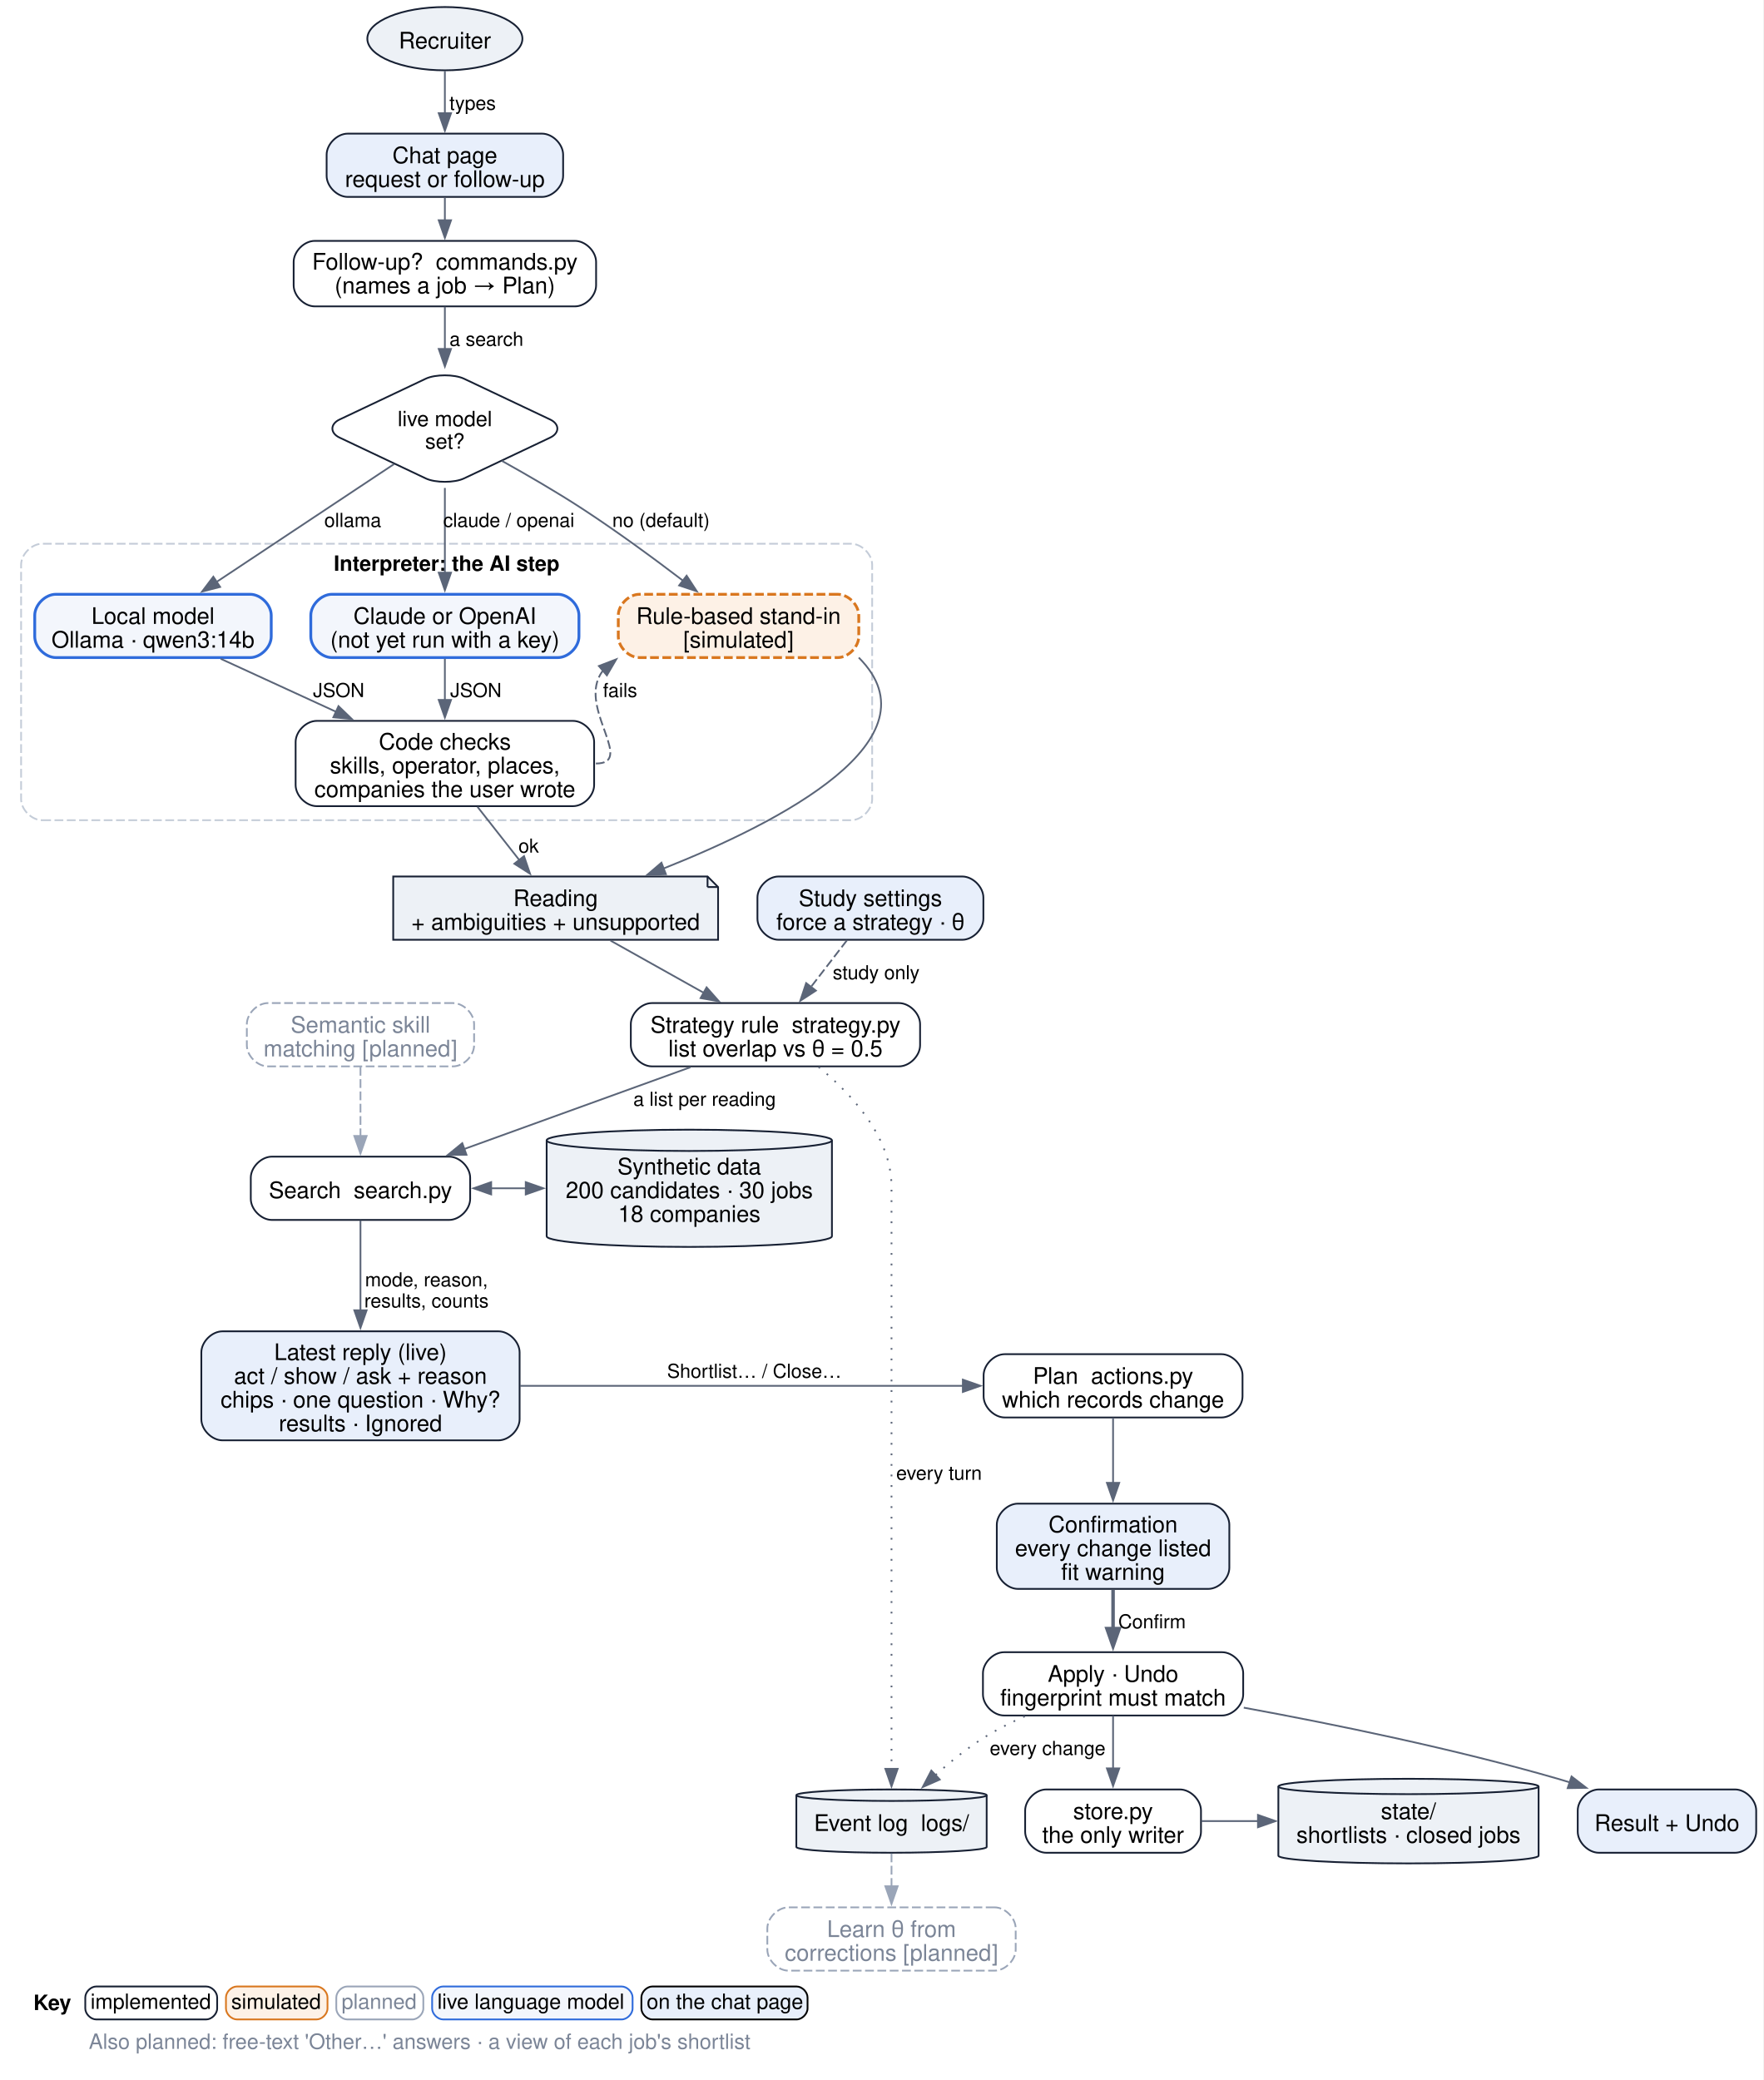
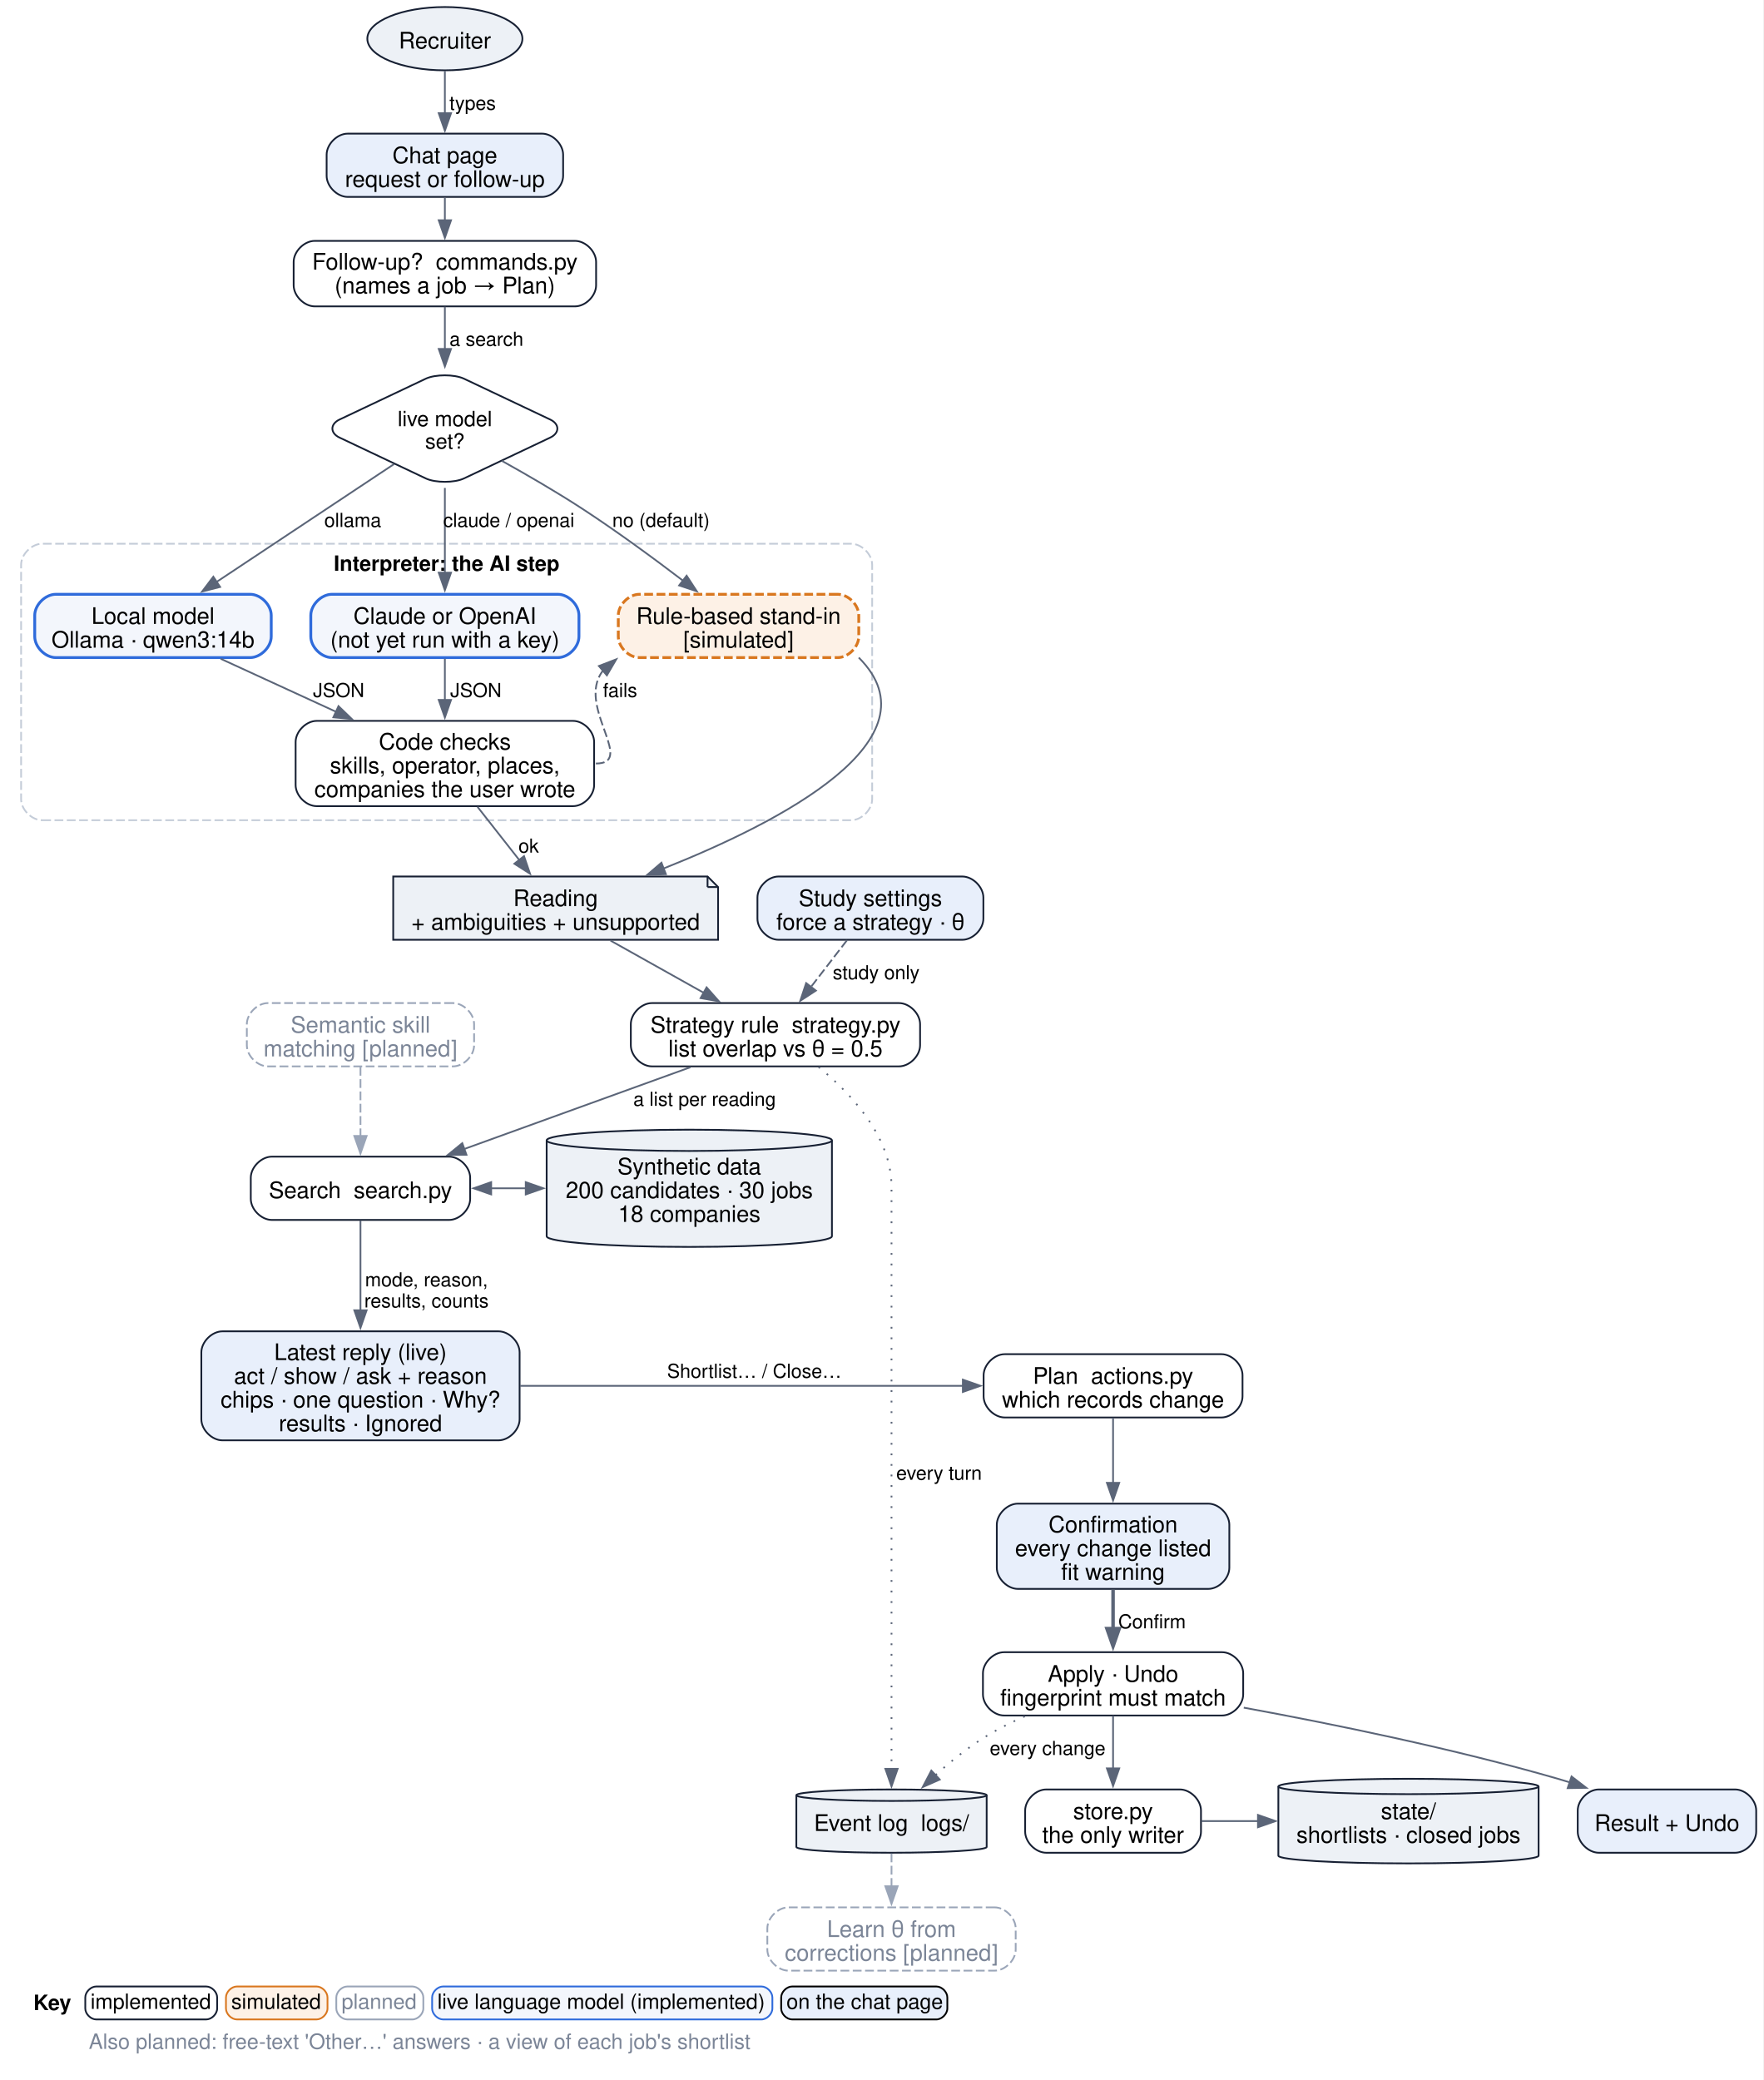
<svg xmlns="http://www.w3.org/2000/svg" width="1003pt" height="1183pt" viewBox="0.00 0.00 1003.00 1183.00">
  <g id="graph0" class="graph" transform="scale(1 1) rotate(0) translate(4 1179.31)">
    <polygon fill="white" stroke="none" points="-4,4 -4,-1179.31 998.75,-1179.31 998.75,4 -4,4" />
    <text xml:space="preserve" text-anchor="start" x="15" y="-36.1" font-family="Helvetica,sans-Serif" font-weight="bold" font-size="12.00">Key</text>
    <path fill="none" stroke="#172033" d="M50.75,-30.75C50.75,-30.75 113.25,-30.75 113.25,-30.75 116.38,-30.75 119.5,-33.88 119.5,-37 119.5,-37 119.5,-43.25 119.5,-43.25 119.5,-46.38 116.38,-49.5 113.25,-49.5 113.25,-49.5 50.75,-49.5 50.75,-49.5 47.62,-49.5 44.5,-46.38 44.5,-43.25 44.5,-43.25 44.5,-37 44.5,-37 44.5,-33.88 47.62,-30.75 50.75,-30.75" />
    <text xml:space="preserve" text-anchor="start" x="47.5" y="-36.75" font-family="Helvetica,sans-Serif" font-size="12.00">implemented</text>
    <path fill="#fdf1e6" stroke="none" d="M130.75,-30.75C130.75,-30.75 176,-30.75 176,-30.75 179.12,-30.75 182.25,-33.88 182.25,-37 182.25,-37 182.25,-43.25 182.25,-43.25 182.25,-46.38 179.12,-49.5 176,-49.5 176,-49.5 130.75,-49.5 130.75,-49.5 127.62,-49.5 124.5,-46.38 124.5,-43.25 124.5,-43.25 124.5,-37 124.5,-37 124.5,-33.88 127.62,-30.75 130.75,-30.75" />
    <path fill="none" stroke="#d9771f" d="M130.75,-30.75C130.75,-30.75 176,-30.75 176,-30.75 179.12,-30.75 182.25,-33.88 182.25,-37 182.25,-37 182.25,-43.25 182.25,-43.25 182.25,-46.38 179.12,-49.5 176,-49.5 176,-49.5 130.75,-49.5 130.75,-49.5 127.62,-49.5 124.5,-46.38 124.5,-43.25 124.5,-43.25 124.5,-37 124.5,-37 124.5,-33.88 127.62,-30.75 130.75,-30.75" />
    <text xml:space="preserve" text-anchor="start" x="127.5" y="-36.75" font-family="Helvetica,sans-Serif" font-size="12.00">simulated</text>
    <path fill="none" stroke="#9aa5b8" d="M193.5,-30.75C193.5,-30.75 230.5,-30.75 230.5,-30.75 233.62,-30.75 236.75,-33.88 236.75,-37 236.75,-37 236.75,-43.25 236.75,-43.25 236.75,-46.38 233.62,-49.5 230.5,-49.5 230.5,-49.5 193.5,-49.5 193.5,-49.5 190.38,-49.5 187.25,-46.38 187.25,-43.25 187.25,-43.25 187.25,-37 187.25,-37 187.25,-33.88 190.38,-30.75 193.5,-30.75" />
    <text xml:space="preserve" text-anchor="start" x="190.25" y="-36.75" font-family="Helvetica,sans-Serif" font-size="12.00" fill="#7b8597">planned</text>
-     <path fill="#f3f6fc" stroke="none" d="M248,-30.75C248,-30.75 349.5,-30.75 349.5,-30.75 352.62,-30.75 355.75,-33.88 355.75,-37 355.75,-37 355.75,-43.25 355.75,-43.25 355.75,-46.38 352.62,-49.5 349.5,-49.5 349.5,-49.5 248,-49.5 248,-49.5 244.88,-49.5 241.75,-46.38 241.75,-43.25 241.75,-43.25 241.75,-37 241.75,-37 241.75,-33.88 244.88,-30.75 248,-30.75" />
-     <path fill="none" stroke="#2f6bdb" d="M248,-30.75C248,-30.75 349.5,-30.75 349.5,-30.75 352.62,-30.75 355.75,-33.88 355.75,-37 355.75,-37 355.75,-43.25 355.75,-43.25 355.75,-46.38 352.62,-49.5 349.5,-49.5 349.5,-49.5 248,-49.5 248,-49.5 244.88,-49.5 241.75,-46.38 241.75,-43.25 241.75,-43.25 241.75,-37 241.75,-37 241.75,-33.88 244.88,-30.75 248,-30.75" />
-     <text xml:space="preserve" text-anchor="start" x="244.75" y="-36.75" font-family="Helvetica,sans-Serif" font-size="12.00">live language model</text>
-     <path fill="#e8effb" stroke="none" d="M367,-30.75C367,-30.75 449,-30.75 449,-30.75 452.12,-30.75 455.25,-33.88 455.25,-37 455.25,-37 455.25,-43.25 455.25,-43.25 455.25,-46.38 452.12,-49.5 449,-49.5 449,-49.5 367,-49.5 367,-49.5 363.88,-49.5 360.75,-46.38 360.75,-43.25 360.75,-43.25 360.75,-37 360.75,-37 360.75,-33.88 363.88,-30.75 367,-30.75" />
-     <path fill="none" stroke="black" d="M367,-30.75C367,-30.75 449,-30.75 449,-30.75 452.12,-30.75 455.25,-33.88 455.25,-37 455.25,-37 455.25,-43.25 455.25,-43.25 455.25,-46.38 452.12,-49.5 449,-49.5 449,-49.5 367,-49.5 367,-49.5 363.88,-49.5 360.75,-46.38 360.75,-43.25 360.75,-43.25 360.75,-37 360.75,-37 360.75,-33.88 363.88,-30.75 367,-30.75" />
-     <text xml:space="preserve" text-anchor="start" x="363.75" y="-36.75" font-family="Helvetica,sans-Serif" font-size="12.00">on the chat page</text>
+     <path fill="#f3f6fc" stroke="none" d="M248,-30.75C248,-30.75 429,-30.75 429,-30.75 432.12,-30.75 435.25,-33.88 435.25,-37 435.25,-37 435.25,-43.25 435.25,-43.25 435.25,-46.38 432.12,-49.5 429,-49.5 429,-49.5 248,-49.5 248,-49.5 244.88,-49.5 241.75,-46.38 241.75,-43.25 241.75,-43.25 241.75,-37 241.75,-37 241.75,-33.88 244.88,-30.75 248,-30.75" />
+     <path fill="none" stroke="#2f6bdb" d="M248,-30.75C248,-30.75 429,-30.75 429,-30.75 432.12,-30.75 435.25,-33.88 435.25,-37 435.25,-37 435.25,-43.25 435.25,-43.25 435.25,-46.38 432.12,-49.5 429,-49.5 429,-49.5 248,-49.5 248,-49.5 244.88,-49.5 241.75,-46.38 241.75,-43.25 241.75,-43.25 241.75,-37 241.75,-37 241.75,-33.88 244.88,-30.75 248,-30.75" />
+     <text xml:space="preserve" text-anchor="start" x="244.75" y="-36.75" font-family="Helvetica,sans-Serif" font-size="12.00">live language model (implemented)</text>
+     <path fill="#e8effb" stroke="none" d="M446.5,-30.75C446.5,-30.75 528.5,-30.75 528.5,-30.75 531.62,-30.75 534.75,-33.88 534.75,-37 534.75,-37 534.75,-43.25 534.75,-43.25 534.75,-46.38 531.62,-49.5 528.5,-49.5 528.5,-49.5 446.5,-49.5 446.5,-49.5 443.38,-49.5 440.25,-46.38 440.25,-43.25 440.25,-43.25 440.25,-37 440.25,-37 440.25,-33.88 443.38,-30.75 446.5,-30.75" />
+     <path fill="none" stroke="black" d="M446.5,-30.75C446.5,-30.75 528.5,-30.75 528.5,-30.75 531.62,-30.75 534.75,-33.88 534.75,-37 534.75,-37 534.75,-43.25 534.75,-43.25 534.75,-46.38 531.62,-49.5 528.5,-49.5 528.5,-49.5 446.5,-49.5 446.5,-49.5 443.38,-49.5 440.25,-46.38 440.25,-43.25 440.25,-43.25 440.25,-37 440.25,-37 440.25,-33.88 443.38,-30.75 446.5,-30.75" />
+     <text xml:space="preserve" text-anchor="start" x="443.25" y="-36.75" font-family="Helvetica,sans-Serif" font-size="12.00">on the chat page</text>
    <text xml:space="preserve" text-anchor="start" x="46.5" y="-14" font-family="Helvetica,sans-Serif" font-size="12.00" fill="#7b8597">Also planned: free-text 'Other…' answers · a view of each job's shortlist</text>
    <g id="clust1" class="cluster">
      <path fill="none" stroke="#c4ccd8" stroke-dasharray="5,2" d="M20,-712.81C20,-712.81 480,-712.81 480,-712.81 486,-712.81 492,-718.81 492,-724.81 492,-724.81 492,-858.06 492,-858.06 492,-864.06 486,-870.06 480,-870.06 480,-870.06 20,-870.06 20,-870.06 14,-870.06 8,-864.06 8,-858.06 8,-858.06 8,-724.81 8,-724.81 8,-718.81 14,-712.81 20,-712.81" />
      <text xml:space="preserve" text-anchor="middle" x="250" y="-854.66" font-family="Helvetica,sans-Serif" font-weight="bold" font-size="12.00">Interpreter: the AI step</text>
    </g>
    <g id="node1" class="node">
      <ellipse fill="#edf1f6" stroke="#172033" cx="249" cy="-1157.31" rx="44.1" ry="18" />
      <text xml:space="preserve" text-anchor="middle" x="249" y="-1151.71" font-family="Helvetica,sans-Serif" font-size="13.00">Recruiter</text>
    </g>
    <g id="node2" class="node">
      <path fill="#e8effb" stroke="#172033" d="M304.25,-1103.31C304.25,-1103.31 193.75,-1103.31 193.75,-1103.31 187.75,-1103.31 181.75,-1097.31 181.75,-1091.31 181.75,-1091.31 181.75,-1079.31 181.75,-1079.31 181.75,-1073.31 187.75,-1067.31 193.75,-1067.31 193.75,-1067.31 304.25,-1067.31 304.25,-1067.31 310.25,-1067.31 316.25,-1073.31 316.25,-1079.31 316.25,-1079.31 316.25,-1091.31 316.25,-1091.31 316.25,-1097.31 310.25,-1103.31 304.25,-1103.31" />
      <text xml:space="preserve" text-anchor="middle" x="249" y="-1086.46" font-family="Helvetica,sans-Serif" font-size="13.00">Chat page</text>
      <text xml:space="preserve" text-anchor="middle" x="249" y="-1072.96" font-family="Helvetica,sans-Serif" font-size="13.00">request or follow-up</text>
    </g>
    <g id="edge1" class="edge">
      <path fill="none" stroke="#5b6578" d="M249,-1139.01C249,-1131.72 249,-1123.04 249,-1114.85" />
      <polygon fill="#5b6578" stroke="#5b6578" points="252.5,-1114.93 249,-1104.93 245.5,-1114.93 252.5,-1114.93" />
      <text xml:space="preserve" text-anchor="middle" x="263.25" y="-1116.86" font-family="Helvetica,sans-Serif" font-size="11.00"> types</text>
    </g>
    <g id="node4" class="node">
      <path fill="#ffffff" stroke="#172033" d="M323,-1042.31C323,-1042.31 175,-1042.31 175,-1042.31 169,-1042.31 163,-1036.31 163,-1030.31 163,-1030.31 163,-1017.06 163,-1017.06 163,-1011.06 169,-1005.06 175,-1005.06 175,-1005.06 323,-1005.06 323,-1005.06 329,-1005.06 335,-1011.06 335,-1017.06 335,-1017.06 335,-1030.31 335,-1030.31 335,-1036.31 329,-1042.31 323,-1042.31" />
      <text xml:space="preserve" text-anchor="middle" x="249" y="-1025.96" font-family="Helvetica,sans-Serif" font-size="13.00">Follow-up?  commands.py</text>
      <text xml:space="preserve" text-anchor="middle" x="249" y="-1012.46" font-family="Helvetica,sans-Serif" font-size="13.00">(names a job → Plan)</text>
    </g>
    <g id="edge2" class="edge">
      <path fill="none" stroke="#5b6578" d="M249,-1067.07C249,-1062.97 249,-1058.49 249,-1054.03" />
      <polygon fill="#5b6578" stroke="#5b6578" points="252.5,-1054.03 249,-1044.03 245.5,-1054.03 252.5,-1054.03" />
    </g>
    <g id="node3" class="node">
      <path fill="#e8effb" stroke="#172033" d="M543.25,-680.81C543.25,-680.81 438.75,-680.81 438.75,-680.81 432.75,-680.81 426.75,-674.81 426.75,-668.81 426.75,-668.81 426.75,-656.81 426.75,-656.81 426.75,-650.81 432.75,-644.81 438.75,-644.81 438.75,-644.81 543.25,-644.81 543.25,-644.81 549.25,-644.81 555.25,-650.81 555.25,-656.81 555.25,-656.81 555.25,-668.81 555.25,-668.81 555.25,-674.81 549.25,-680.81 543.25,-680.81" />
      <text xml:space="preserve" text-anchor="middle" x="491" y="-663.96" font-family="Helvetica,sans-Serif" font-size="13.00">Study settings</text>
      <text xml:space="preserve" text-anchor="middle" x="491" y="-650.46" font-family="Helvetica,sans-Serif" font-size="13.00">force a strategy · θ</text>
    </g>
    <g id="node11" class="node">
      <path fill="#ffffff" stroke="#172033" d="M507.25,-608.81C507.25,-608.81 366.75,-608.81 366.75,-608.81 360.75,-608.81 354.75,-602.81 354.75,-596.81 354.75,-596.81 354.75,-584.81 354.75,-584.81 354.75,-578.81 360.75,-572.81 366.75,-572.81 366.75,-572.81 507.25,-572.81 507.25,-572.81 513.25,-572.81 519.25,-578.81 519.25,-584.81 519.25,-584.81 519.25,-596.81 519.25,-596.81 519.25,-602.81 513.25,-608.81 507.25,-608.81" />
      <text xml:space="preserve" text-anchor="middle" x="437" y="-591.96" font-family="Helvetica,sans-Serif" font-size="13.00">Strategy rule  strategy.py</text>
      <text xml:space="preserve" text-anchor="middle" x="437" y="-578.46" font-family="Helvetica,sans-Serif" font-size="13.00">list overlap vs θ = 0.5</text>
    </g>
    <g id="edge13" class="edge">
      <path fill="none" stroke="#5b6578" stroke-dasharray="5,2" d="M477.65,-644.51C471.44,-636.46 463.92,-626.71 457.04,-617.79" />
      <polygon fill="#5b6578" stroke="#5b6578" points="460,-615.9 451.12,-610.12 454.46,-620.17 460,-615.9" />
      <text xml:space="preserve" text-anchor="middle" x="492.73" y="-622.36" font-family="Helvetica,sans-Serif" font-size="11.00"> study only</text>
    </g>
    <g id="node5" class="node">
      <path fill="#ffffff" stroke="#172033" d="M238.15,-963.93C238.15,-963.93 189.1,-940.7 189.1,-940.7 183.67,-938.13 183.67,-932.99 189.1,-930.43 189.1,-930.43 238.15,-907.2 238.15,-907.2 243.58,-904.63 254.42,-904.63 259.85,-907.2 259.85,-907.2 308.9,-930.43 308.9,-930.43 314.33,-932.99 314.33,-938.13 308.9,-940.7 308.9,-940.7 259.85,-963.93 259.85,-963.93 254.42,-966.49 243.58,-966.49 238.15,-963.93" />
      <text xml:space="preserve" text-anchor="middle" x="249" y="-936.91" font-family="Helvetica,sans-Serif" font-size="12.00">live model</text>
      <text xml:space="preserve" text-anchor="middle" x="249" y="-924.16" font-family="Helvetica,sans-Serif" font-size="12.00">set?</text>
    </g>
    <g id="edge3" class="edge">
      <path fill="none" stroke="#5b6578" d="M249,-1004.84C249,-997.8 249,-989.36 249,-980.86" />
      <polygon fill="#5b6578" stroke="#5b6578" points="252.5,-980.87 249,-970.87 245.5,-980.87 252.5,-980.87" />
      <text xml:space="preserve" text-anchor="middle" x="271.12" y="-982.61" font-family="Helvetica,sans-Serif" font-size="11.00"> a search</text>
    </g>
    <g id="node6" class="node">
      <path fill="#f3f6fc" stroke="#2f6bdb" stroke-width="1.6" d="M138.25,-841.31C138.25,-841.31 27.75,-841.31 27.75,-841.31 21.75,-841.31 15.75,-835.31 15.75,-829.31 15.75,-829.31 15.75,-817.31 15.75,-817.31 15.75,-811.31 21.75,-805.31 27.75,-805.31 27.75,-805.31 138.25,-805.31 138.25,-805.31 144.25,-805.31 150.25,-811.31 150.25,-817.31 150.25,-817.31 150.25,-829.31 150.25,-829.31 150.25,-835.31 144.25,-841.31 138.25,-841.31" />
      <text xml:space="preserve" text-anchor="middle" x="83" y="-824.46" font-family="Helvetica,sans-Serif" font-size="13.00">Local model</text>
      <text xml:space="preserve" text-anchor="middle" x="83" y="-810.96" font-family="Helvetica,sans-Serif" font-size="13.00">Ollama · qwen3:14b</text>
    </g>
    <g id="edge4" class="edge">
      <path fill="none" stroke="#5b6578" d="M220.09,-915.36C192.01,-896.71 149.3,-868.34 119.02,-848.24" />
      <polygon fill="#5b6578" stroke="#5b6578" points="121.19,-845.48 110.93,-842.86 117.32,-851.31 121.19,-845.48" />
      <text xml:space="preserve" text-anchor="middle" x="196.62" y="-879.61" font-family="Helvetica,sans-Serif" font-size="11.00">ollama</text>
    </g>
    <g id="node7" class="node">
      <path fill="#f3f6fc" stroke="#2f6bdb" stroke-width="1.6" d="M313.25,-841.31C313.25,-841.31 184.75,-841.31 184.75,-841.31 178.75,-841.31 172.75,-835.31 172.75,-829.31 172.75,-829.31 172.75,-817.31 172.75,-817.31 172.75,-811.31 178.75,-805.31 184.75,-805.31 184.75,-805.31 313.25,-805.31 313.25,-805.31 319.25,-805.31 325.25,-811.31 325.25,-817.31 325.25,-817.31 325.25,-829.31 325.25,-829.31 325.25,-835.31 319.25,-841.31 313.25,-841.31" />
      <text xml:space="preserve" text-anchor="middle" x="249" y="-824.46" font-family="Helvetica,sans-Serif" font-size="13.00">Claude or OpenAI</text>
      <text xml:space="preserve" text-anchor="middle" x="249" y="-810.96" font-family="Helvetica,sans-Serif" font-size="13.00">(not yet run with a key)</text>
    </g>
    <g id="edge5" class="edge">
      <path fill="none" stroke="#5b6578" d="M249,-901.78C249,-886.36 249,-868.12 249,-853.22" />
      <polygon fill="#5b6578" stroke="#5b6578" points="252.5,-853.61 249,-843.61 245.5,-853.61 252.5,-853.61" />
      <text xml:space="preserve" text-anchor="middle" x="285.38" y="-879.61" font-family="Helvetica,sans-Serif" font-size="11.00">claude / openai</text>
    </g>
    <g id="node8" class="node">
      <path fill="#fdf1e6" stroke="#d9771f" stroke-width="1.6" stroke-dasharray="5,2" d="M472.38,-841.31C472.38,-841.31 359.62,-841.31 359.62,-841.31 353.62,-841.31 347.62,-835.31 347.62,-829.31 347.62,-829.31 347.62,-817.31 347.62,-817.31 347.62,-811.31 353.62,-805.31 359.62,-805.31 359.62,-805.31 472.38,-805.31 472.38,-805.31 478.38,-805.31 484.38,-811.31 484.38,-817.31 484.38,-817.31 484.38,-829.31 484.38,-829.31 484.38,-835.31 478.38,-841.31 472.38,-841.31" />
      <text xml:space="preserve" text-anchor="middle" x="416" y="-824.46" font-family="Helvetica,sans-Serif" font-size="13.00">Rule-based stand-in</text>
      <text xml:space="preserve" text-anchor="middle" x="416" y="-810.96" font-family="Helvetica,sans-Serif" font-size="13.00">[simulated]</text>
    </g>
    <g id="edge6" class="edge">
      <path fill="none" stroke="#5b6578" d="M281.39,-917.21C295.61,-909.3 312.37,-899.59 327,-890.06 346.69,-877.23 367.89,-861.65 384.66,-848.87" />
      <polygon fill="#5b6578" stroke="#5b6578" points="386.48,-851.89 392.28,-843.02 382.21,-846.34 386.48,-851.89" />
      <text xml:space="preserve" text-anchor="middle" x="371.92" y="-879.61" font-family="Helvetica,sans-Serif" font-size="11.00">no (default)</text>
    </g>
    <g id="node9" class="node">
      <path fill="#ffffff" stroke="#172033" d="M321.88,-769.31C321.88,-769.31 176.12,-769.31 176.12,-769.31 170.12,-769.31 164.12,-763.31 164.12,-757.31 164.12,-757.31 164.12,-732.81 164.12,-732.81 164.12,-726.81 170.12,-720.81 176.12,-720.81 176.12,-720.81 321.88,-720.81 321.88,-720.81 327.88,-720.81 333.88,-726.81 333.88,-732.81 333.88,-732.81 333.88,-757.31 333.88,-757.31 333.88,-763.31 327.88,-769.31 321.88,-769.31" />
      <text xml:space="preserve" text-anchor="middle" x="249" y="-752.96" font-family="Helvetica,sans-Serif" font-size="13.00">Code checks</text>
      <text xml:space="preserve" text-anchor="middle" x="249" y="-739.46" font-family="Helvetica,sans-Serif" font-size="13.00">skills, operator, places,</text>
      <text xml:space="preserve" text-anchor="middle" x="249" y="-725.96" font-family="Helvetica,sans-Serif" font-size="13.00">companies the user wrote</text>
    </g>
    <g id="edge7" class="edge">
      <path fill="none" stroke="#5b6578" d="M121.5,-804.63C141.01,-795.66 165.19,-784.56 187.22,-774.44" />
      <polygon fill="#5b6578" stroke="#5b6578" points="188.5,-777.7 196.12,-770.35 185.58,-771.34 188.5,-777.7" />
      <text xml:space="preserve" text-anchor="middle" x="187.1" y="-782.86" font-family="Helvetica,sans-Serif" font-size="11.00"> JSON</text>
    </g>
    <g id="edge8" class="edge">
      <path fill="none" stroke="#5b6578" d="M249,-804.63C249,-797.57 249,-789.19 249,-781" />
      <polygon fill="#5b6578" stroke="#5b6578" points="252.5,-781.23 249,-771.23 245.5,-781.23 252.5,-781.23" />
      <text xml:space="preserve" text-anchor="middle" x="265.12" y="-782.86" font-family="Helvetica,sans-Serif" font-size="11.00"> JSON</text>
    </g>
    <g id="node10" class="node">
      <polygon fill="#edf1f6" stroke="#172033" points="398.38,-680.81 219.62,-680.81 219.62,-644.81 404.38,-644.81 404.38,-674.81 398.38,-680.81" />
      <polyline fill="none" stroke="#172033" points="398.38,-680.81 398.38,-674.81" />
      <polyline fill="none" stroke="#172033" points="404.38,-674.81 398.38,-674.81" />
      <text xml:space="preserve" text-anchor="middle" x="312" y="-663.96" font-family="Helvetica,sans-Serif" font-size="13.00">Reading</text>
      <text xml:space="preserve" text-anchor="middle" x="312" y="-650.46" font-family="Helvetica,sans-Serif" font-size="13.00">+ ambiguities + unsupported</text>
    </g>
    <g id="edge11" class="edge">
      <path fill="none" stroke="#5b6578" d="M484.38,-805.31C530.89,-758.8 439.73,-711.69 373.15,-685.27" />
      <polygon fill="#5b6578" stroke="#5b6578" points="374.7,-682.12 364.11,-681.76 372.17,-688.65 374.7,-682.12" />
    </g>
    <g id="edge9" class="edge">
      <path fill="none" stroke="#5b6578" stroke-dasharray="5,2" d="M334.88,-745.06C356.33,-745.06 328.02,-773.5 336.25,-793.31 337.13,-795.43 338.06,-796.89 339.09,-798.06" />
      <polygon fill="#5b6578" stroke="#5b6578" points="336.59,-800.52 346.47,-804.33 341.12,-795.19 336.59,-800.52" />
      <text xml:space="preserve" text-anchor="middle" x="347.12" y="-782.86" font-family="Helvetica,sans-Serif" font-size="11.00"> fails</text>
    </g>
    <g id="edge10" class="edge">
      <path fill="none" stroke="#5b6578" d="M267.56,-720.42C275.04,-710.89 283.7,-699.86 291.38,-690.08" />
      <polygon fill="#5b6578" stroke="#5b6578" points="294.01,-692.39 297.43,-682.37 288.51,-688.07 294.01,-692.39" />
      <text xml:space="preserve" text-anchor="middle" x="295.12" y="-694.36" font-family="Helvetica,sans-Serif" font-size="11.00"> ok</text>
    </g>
    <g id="edge12" class="edge">
      <path fill="none" stroke="#5b6578" d="M343.22,-644.33C359.3,-635.32 379.1,-624.24 396.36,-614.57" />
      <polygon fill="#5b6578" stroke="#5b6578" points="397.84,-617.75 404.86,-609.81 394.42,-611.64 397.84,-617.75" />
    </g>
    <g id="node12" class="node">
      <path fill="#ffffff" stroke="#172033" d="M251.38,-521.47C251.38,-521.47 150.62,-521.47 150.62,-521.47 144.62,-521.47 138.62,-515.47 138.62,-509.47 138.62,-509.47 138.62,-497.47 138.62,-497.47 138.62,-491.47 144.62,-485.47 150.62,-485.47 150.62,-485.47 251.38,-485.47 251.38,-485.47 257.38,-485.47 263.38,-491.47 263.38,-497.47 263.38,-497.47 263.38,-509.47 263.38,-509.47 263.38,-515.47 257.38,-521.47 251.38,-521.47" />
      <text xml:space="preserve" text-anchor="middle" x="201" y="-497.87" font-family="Helvetica,sans-Serif" font-size="13.00">Search  search.py</text>
    </g>
    <g id="edge14" class="edge">
      <path fill="none" stroke="#5b6578" d="M388.67,-572.34C351.37,-558.85 299.59,-540.12 259.86,-525.76" />
      <polygon fill="#5b6578" stroke="#5b6578" points="261.28,-522.55 250.69,-522.44 258.9,-529.13 261.28,-522.55" />
      <text xml:space="preserve" text-anchor="middle" x="395.18" y="-550.36" font-family="Helvetica,sans-Serif" font-size="11.00"> a list per reading</text>
    </g>
    <g id="node21" class="node">
      <path fill="#edf1f6" stroke="#172033" d="M557.12,-158.29C557.12,-160.1 532.87,-161.56 503,-161.56 473.13,-161.56 448.88,-160.1 448.88,-158.29 448.88,-158.29 448.88,-128.84 448.88,-128.84 448.88,-127.03 473.13,-125.56 503,-125.56 532.87,-125.56 557.12,-127.03 557.12,-128.84 557.12,-128.84 557.12,-158.29 557.12,-158.29" />
      <path fill="none" stroke="#172033" d="M557.12,-158.29C557.12,-156.48 532.87,-155.02 503,-155.02 473.13,-155.02 448.88,-156.48 448.88,-158.29" />
      <text xml:space="preserve" text-anchor="middle" x="503" y="-137.96" font-family="Helvetica,sans-Serif" font-size="13.00">Event log  logs/</text>
    </g>
    <g id="edge24" class="edge">
      <path fill="none" stroke="#5b6578" stroke-dasharray="1,5" d="M461.58,-572.48C480.34,-557.04 503,-532.56 503,-504.47 503,-504.47 503,-504.47 503,-220.62 503,-204.84 503,-187.21 503,-172.91" />
      <polygon fill="#5b6578" stroke="#5b6578" points="506.5,-173.3 503,-163.3 499.5,-173.3 506.5,-173.3" />
      <text xml:space="preserve" text-anchor="middle" x="528.5" y="-337.68" font-family="Helvetica,sans-Serif" font-size="11.00"> every turn</text>
    </g>
    <g id="node13" class="node">
      <path fill="#e8effb" stroke="#172033" d="M279.5,-422.12C279.5,-422.12 122.5,-422.12 122.5,-422.12 116.5,-422.12 110.5,-416.12 110.5,-410.12 110.5,-410.12 110.5,-372.12 110.5,-372.12 110.5,-366.12 116.5,-360.12 122.5,-360.12 122.5,-360.12 279.5,-360.12 279.5,-360.12 285.5,-360.12 291.5,-366.12 291.5,-372.12 291.5,-372.12 291.5,-410.12 291.5,-410.12 291.5,-416.12 285.5,-422.12 279.5,-422.12" />
      <text xml:space="preserve" text-anchor="middle" x="201" y="-405.77" font-family="Helvetica,sans-Serif" font-size="13.00">Latest reply (live)</text>
      <text xml:space="preserve" text-anchor="middle" x="201" y="-392.27" font-family="Helvetica,sans-Serif" font-size="13.00">act / show / ask + reason</text>
      <text xml:space="preserve" text-anchor="middle" x="201" y="-378.77" font-family="Helvetica,sans-Serif" font-size="13.00">chips · one question · Why?</text>
      <text xml:space="preserve" text-anchor="middle" x="201" y="-365.27" font-family="Helvetica,sans-Serif" font-size="13.00">results · Ignored</text>
    </g>
    <g id="edge16" class="edge">
      <path fill="none" stroke="#5b6578" d="M201,-485.23C201,-471.5 201,-451.71 201,-433.9" />
      <polygon fill="#5b6578" stroke="#5b6578" points="204.5,-434.08 201,-424.08 197.5,-434.08 204.5,-434.08" />
      <text xml:space="preserve" text-anchor="middle" x="237" y="-447.68" font-family="Helvetica,sans-Serif" font-size="11.00"> mode, reason,</text>
      <text xml:space="preserve" text-anchor="middle" x="237" y="-435.68" font-family="Helvetica,sans-Serif" font-size="11.00"> results, counts</text>
    </g>
    <g id="node19" class="node">
      <path fill="#edf1f6" stroke="#172033" d="M469.12,-530.75C469.12,-534.1 432.76,-536.81 388,-536.81 343.24,-536.81 306.88,-534.1 306.88,-530.75 306.88,-530.75 306.88,-476.19 306.88,-476.19 306.88,-472.84 343.24,-470.12 388,-470.12 432.76,-470.12 469.12,-472.84 469.12,-476.19 469.12,-476.19 469.12,-530.75 469.12,-530.75" />
      <path fill="none" stroke="#172033" d="M469.12,-530.75C469.12,-527.4 432.76,-524.69 388,-524.69 343.24,-524.69 306.88,-527.4 306.88,-530.75" />
      <text xml:space="preserve" text-anchor="middle" x="388" y="-511.37" font-family="Helvetica,sans-Serif" font-size="13.00">Synthetic data</text>
      <text xml:space="preserve" text-anchor="middle" x="388" y="-497.87" font-family="Helvetica,sans-Serif" font-size="13.00">200 candidates · 30 jobs</text>
      <text xml:space="preserve" text-anchor="middle" x="388" y="-484.37" font-family="Helvetica,sans-Serif" font-size="13.00">18 companies</text>
    </g>
    <g id="edge15" class="edge">
      <path fill="none" stroke="#5b6578" d="M275.16,-503.47C281.85,-503.47 288.55,-503.47 295.24,-503.47" />
      <polygon fill="#5b6578" stroke="#5b6578" points="275.33,-499.97 265.33,-503.47 275.33,-506.97 275.33,-499.97" />
      <polygon fill="#5b6578" stroke="#5b6578" points="294.99,-506.97 304.99,-503.47 294.99,-499.97 294.99,-506.97" />
    </g>
    <g id="node14" class="node">
      <path fill="#ffffff" stroke="#172033" d="M690.62,-409.12C690.62,-409.12 567.38,-409.12 567.38,-409.12 561.38,-409.12 555.38,-403.12 555.38,-397.12 555.38,-397.12 555.38,-385.12 555.38,-385.12 555.38,-379.12 561.38,-373.12 567.38,-373.12 567.38,-373.12 690.62,-373.12 690.62,-373.12 696.62,-373.12 702.62,-379.12 702.62,-385.12 702.62,-385.12 702.62,-397.12 702.62,-397.12 702.62,-403.12 696.62,-409.12 690.62,-409.12" />
      <text xml:space="preserve" text-anchor="middle" x="629" y="-392.27" font-family="Helvetica,sans-Serif" font-size="13.00">Plan  actions.py</text>
      <text xml:space="preserve" text-anchor="middle" x="629" y="-378.77" font-family="Helvetica,sans-Serif" font-size="13.00">which records change</text>
    </g>
    <g id="edge18" class="edge">
      <path fill="none" stroke="#5b6578" d="M291.77,-391.12C366.19,-391.12 470.76,-391.12 543.66,-391.12" />
      <polygon fill="#5b6578" stroke="#5b6578" points="543.57,-394.63 553.57,-391.13 543.57,-387.63 543.57,-394.63" />
      <text xml:space="preserve" text-anchor="middle" x="423.44" y="-395.68" font-family="Helvetica,sans-Serif" font-size="11.00"> Shortlist… / Close…</text>
    </g>
    <g id="node15" class="node">
      <path fill="#e8effb" stroke="#172033" d="M683.12,-324.12C683.12,-324.12 574.88,-324.12 574.88,-324.12 568.88,-324.12 562.88,-318.12 562.88,-312.12 562.88,-312.12 562.88,-287.62 562.88,-287.62 562.88,-281.62 568.88,-275.62 574.88,-275.62 574.88,-275.62 683.12,-275.62 683.12,-275.62 689.12,-275.62 695.12,-281.62 695.12,-287.62 695.12,-287.62 695.12,-312.12 695.12,-312.12 695.12,-318.12 689.12,-324.12 683.12,-324.12" />
      <text xml:space="preserve" text-anchor="middle" x="629" y="-307.77" font-family="Helvetica,sans-Serif" font-size="13.00">Confirmation</text>
      <text xml:space="preserve" text-anchor="middle" x="629" y="-294.27" font-family="Helvetica,sans-Serif" font-size="13.00">every change listed</text>
      <text xml:space="preserve" text-anchor="middle" x="629" y="-280.77" font-family="Helvetica,sans-Serif" font-size="13.00">fit warning</text>
    </g>
    <g id="edge19" class="edge">
      <path fill="none" stroke="#5b6578" d="M629,-372.92C629,-362.37 629,-348.48 629,-335.72" />
      <polygon fill="#5b6578" stroke="#5b6578" points="632.5,-335.95 629,-325.95 625.5,-335.95 632.5,-335.95" />
    </g>
    <g id="node16" class="node">
      <path fill="#ffffff" stroke="#172033" d="M691,-239.62C691,-239.62 567,-239.62 567,-239.62 561,-239.62 555,-233.62 555,-227.62 555,-227.62 555,-215.62 555,-215.62 555,-209.62 561,-203.62 567,-203.62 567,-203.62 691,-203.62 691,-203.62 697,-203.62 703,-209.62 703,-215.62 703,-215.62 703,-227.62 703,-227.62 703,-233.62 697,-239.62 691,-239.62" />
      <text xml:space="preserve" text-anchor="middle" x="629" y="-222.78" font-family="Helvetica,sans-Serif" font-size="13.00">Apply · Undo</text>
      <text xml:space="preserve" text-anchor="middle" x="629" y="-209.28" font-family="Helvetica,sans-Serif" font-size="13.00">fingerprint must match</text>
    </g>
    <g id="edge20" class="edge">
      <path fill="none" stroke="#5b6578" stroke-width="2" d="M629,-275.17C629,-267.62 629,-259.19 629,-251.32" />
      <polygon fill="#5b6578" stroke="#5b6578" stroke-width="2" points="632.5,-253.05 629,-243.05 625.5,-253.05 632.5,-253.05" />
      <text xml:space="preserve" text-anchor="middle" x="649.62" y="-253.18" font-family="Helvetica,sans-Serif" font-size="11.00"> Confirm</text>
    </g>
    <g id="node17" class="node">
      <path fill="#ffffff" stroke="#172033" d="M667,-161.56C667,-161.56 591,-161.56 591,-161.56 585,-161.56 579,-155.56 579,-149.56 579,-149.56 579,-137.56 579,-137.56 579,-131.56 585,-125.56 591,-125.56 591,-125.56 667,-125.56 667,-125.56 673,-125.56 679,-131.56 679,-137.56 679,-137.56 679,-149.56 679,-149.56 679,-155.56 673,-161.56 667,-161.56" />
      <text xml:space="preserve" text-anchor="middle" x="629" y="-144.71" font-family="Helvetica,sans-Serif" font-size="13.00">store.py</text>
      <text xml:space="preserve" text-anchor="middle" x="629" y="-131.21" font-family="Helvetica,sans-Serif" font-size="13.00">the only writer</text>
    </g>
    <g id="edge21" class="edge">
      <path fill="none" stroke="#5b6578" d="M629,-203.37C629,-194.48 629,-183.42 629,-173.29" />
      <polygon fill="#5b6578" stroke="#5b6578" points="632.5,-173.53 629,-163.53 625.5,-173.53 632.5,-173.53" />
    </g>
    <g id="node18" class="node">
      <path fill="#e8effb" stroke="#172033" d="M982.75,-161.56C982.75,-161.56 905.25,-161.56 905.25,-161.56 899.25,-161.56 893.25,-155.56 893.25,-149.56 893.25,-149.56 893.25,-137.56 893.25,-137.56 893.25,-131.56 899.25,-125.56 905.25,-125.56 905.25,-125.56 982.75,-125.56 982.75,-125.56 988.75,-125.56 994.75,-131.56 994.75,-137.56 994.75,-137.56 994.75,-149.56 994.75,-149.56 994.75,-155.56 988.75,-161.56 982.75,-161.56" />
      <text xml:space="preserve" text-anchor="middle" x="944" y="-137.96" font-family="Helvetica,sans-Serif" font-size="13.00">Result + Undo</text>
    </g>
    <g id="edge23" class="edge">
      <path fill="none" stroke="#5b6578" d="M703.34,-208.08C754.13,-198.77 822.72,-184.76 882,-167.62 884.24,-166.98 886.52,-166.29 888.81,-165.57" />
      <polygon fill="#5b6578" stroke="#5b6578" points="889.74,-168.94 898.13,-162.48 887.53,-162.3 889.74,-168.94" />
    </g>
    <g id="edge25" class="edge">
      <path fill="none" stroke="#5b6578" stroke-dasharray="1,5" d="M578.77,-203.15C571.09,-199.74 563.43,-195.88 556.5,-191.62 546.49,-185.47 536.54,-177.41 527.98,-169.69" />
      <polygon fill="#5b6578" stroke="#5b6578" points="530.43,-167.19 520.74,-162.91 525.65,-172.3 530.43,-167.19" />
      <text xml:space="preserve" text-anchor="middle" x="590.25" y="-181.18" font-family="Helvetica,sans-Serif" font-size="11.00"> every change</text>
    </g>
    <g id="node20" class="node">
      <path fill="#edf1f6" stroke="#172033" d="M871,-163.25C871,-165.66 837.83,-167.62 797,-167.62 756.17,-167.62 723,-165.66 723,-163.25 723,-163.25 723,-123.88 723,-123.88 723,-121.46 756.17,-119.5 797,-119.5 837.83,-119.5 871,-121.46 871,-123.88 871,-123.88 871,-163.25 871,-163.25" />
      <path fill="none" stroke="#172033" d="M871,-163.25C871,-160.84 837.83,-158.88 797,-158.88 756.17,-158.88 723,-160.84 723,-163.25" />
      <text xml:space="preserve" text-anchor="middle" x="797" y="-144.71" font-family="Helvetica,sans-Serif" font-size="13.00">state/</text>
      <text xml:space="preserve" text-anchor="middle" x="797" y="-131.21" font-family="Helvetica,sans-Serif" font-size="13.00">shortlists · closed jobs</text>
    </g>
    <g id="edge22" class="edge">
      <path fill="none" stroke="#5b6578" d="M679.2,-143.56C690.02,-143.56 700.83,-143.56 711.65,-143.56" />
      <polygon fill="#5b6578" stroke="#5b6578" points="711.4,-147.06 721.4,-143.56 711.4,-140.06 711.4,-147.06" />
    </g>
    <g id="node22" class="node">
      <path fill="none" stroke="#9aa5b8" stroke-dasharray="5,2" d="M561.62,-94.5C561.62,-94.5 444.38,-94.5 444.38,-94.5 438.38,-94.5 432.38,-88.5 432.38,-82.5 432.38,-82.5 432.38,-70.5 432.38,-70.5 432.38,-64.5 438.38,-58.5 444.38,-58.5 444.38,-58.5 561.62,-58.5 561.62,-58.5 567.62,-58.5 573.62,-64.5 573.62,-70.5 573.62,-70.5 573.62,-82.5 573.62,-82.5 573.62,-88.5 567.62,-94.5 561.62,-94.5" />
      <text xml:space="preserve" text-anchor="middle" x="503" y="-77.65" font-family="Helvetica,sans-Serif" font-size="13.00" fill="#7b8597">Learn θ from</text>
      <text xml:space="preserve" text-anchor="middle" x="503" y="-64.15" font-family="Helvetica,sans-Serif" font-size="13.00" fill="#7b8597">corrections [planned]</text>
    </g>
    <g id="edge26" class="edge">
      <path fill="none" stroke="#9aa5b8" stroke-dasharray="5,2" d="M503,-125.13C503,-119.29 503,-112.63 503,-106.17" />
      <polygon fill="#9aa5b8" stroke="#9aa5b8" points="506.5,-106.5 503,-96.5 499.5,-106.5 506.5,-106.5" />
    </g>
    <g id="node23" class="node">
      <path fill="none" stroke="#9aa5b8" stroke-dasharray="5,2" d="M253.62,-608.81C253.62,-608.81 148.38,-608.81 148.38,-608.81 142.38,-608.81 136.38,-602.81 136.38,-596.81 136.38,-596.81 136.38,-584.81 136.38,-584.81 136.38,-578.81 142.38,-572.81 148.38,-572.81 148.38,-572.81 253.62,-572.81 253.62,-572.81 259.62,-572.81 265.62,-578.81 265.62,-584.81 265.62,-584.81 265.62,-596.81 265.62,-596.81 265.62,-602.81 259.62,-608.81 253.62,-608.81" />
      <text xml:space="preserve" text-anchor="middle" x="201" y="-591.96" font-family="Helvetica,sans-Serif" font-size="13.00" fill="#7b8597">Semantic skill</text>
      <text xml:space="preserve" text-anchor="middle" x="201" y="-578.46" font-family="Helvetica,sans-Serif" font-size="13.00" fill="#7b8597">matching [planned]</text>
    </g>
    <g id="edge17" class="edge">
      <path fill="none" stroke="#9aa5b8" stroke-dasharray="5,2" d="M201,-572.54C201,-561.21 201,-546.11 201,-533.01" />
      <polygon fill="#9aa5b8" stroke="#9aa5b8" points="204.5,-533.23 201,-523.23 197.5,-533.23 204.5,-533.23" />
    </g>
  </g>
</svg>
